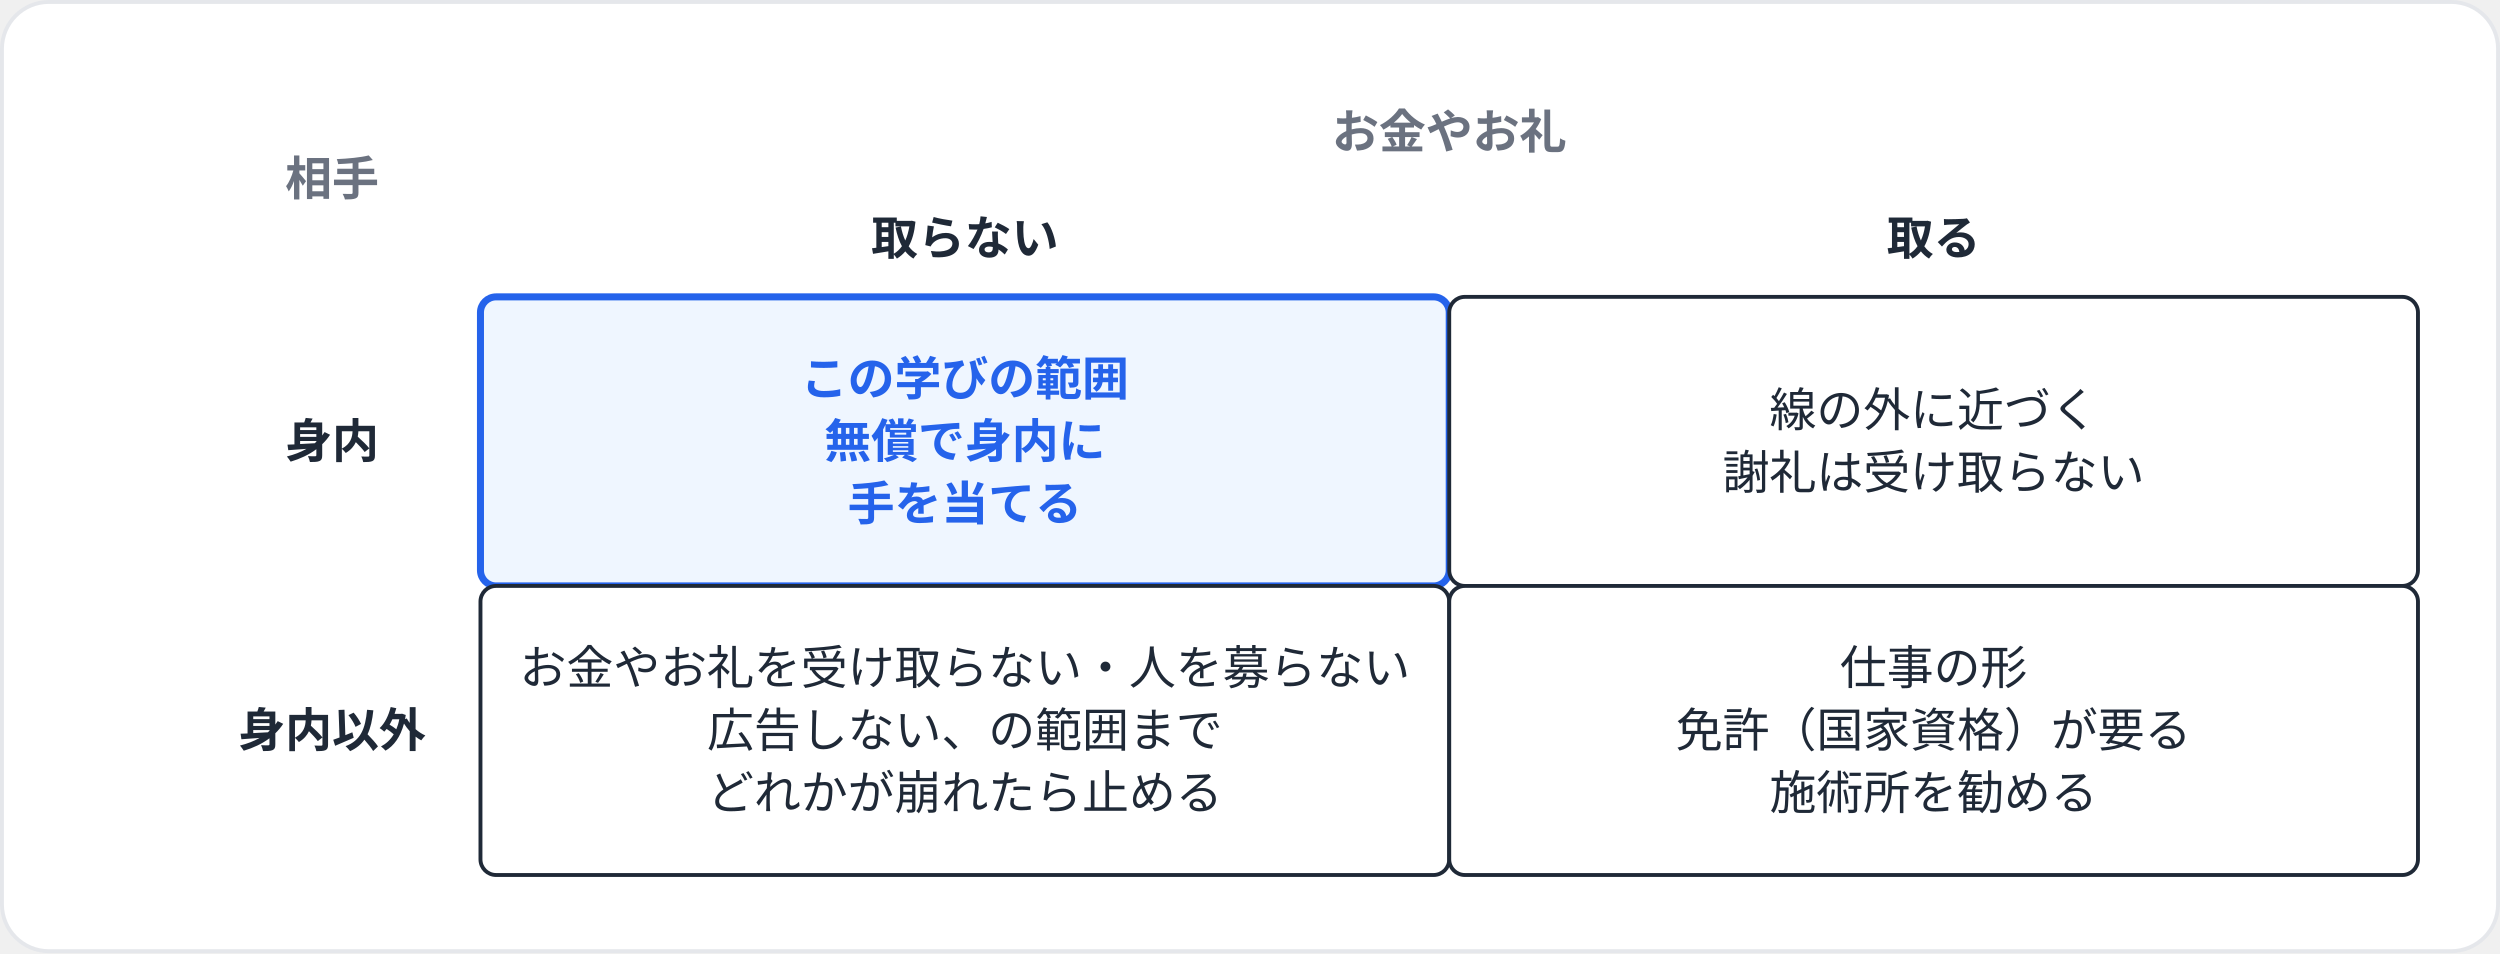
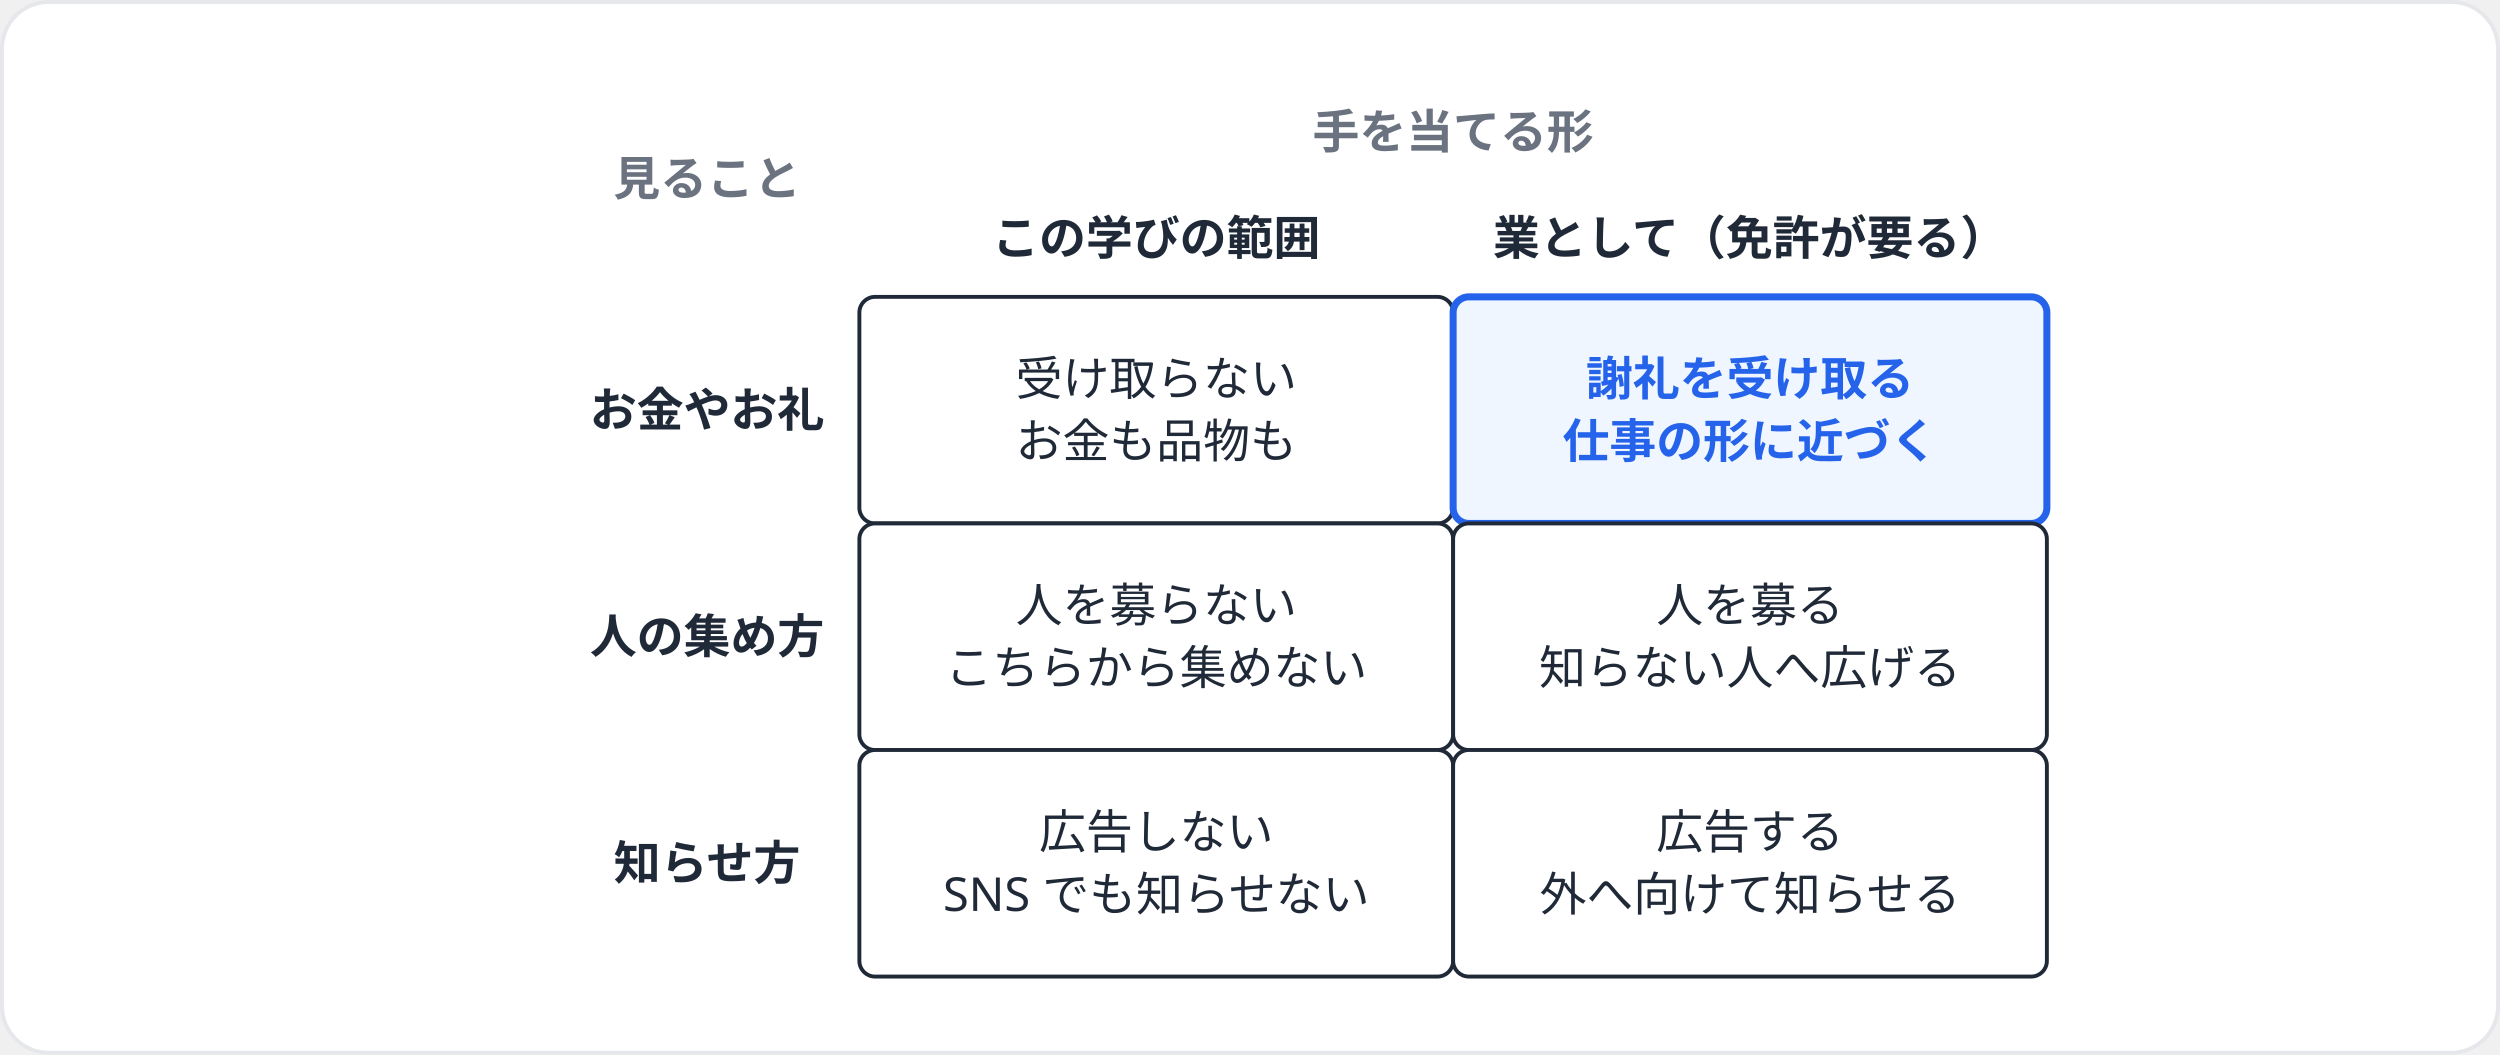
- <svg xmlns="http://www.w3.org/2000/svg" width="640" height="244" viewBox="0 0 640 244">
-   <rect x="0.5" y="0.5" width="639" height="243" rx="12" fill="#ffffff" stroke="#e5e7eb" stroke-width="1" />
-   <g transform="translate(21 20)">
-     <text x="350" y="18" font-family="Hiragino Sans, Hiragino Kaku Gothic ProN, Noto Sans JP, Yu Gothic, Meiryo, sans-serif" font-size="12" fill="#6b7280" text-anchor="middle" font-weight="600">お金やお礼</text>
-     <text x="64" y="30" font-family="Hiragino Sans, Hiragino Kaku Gothic ProN, Noto Sans JP, Yu Gothic, Meiryo, sans-serif" font-size="12" fill="#6b7280" text-anchor="middle" font-weight="600">相手</text>
-     <text x="226" y="45.2" font-family="Hiragino Sans, Hiragino Kaku Gothic ProN, Noto Sans JP, Yu Gothic, Meiryo, sans-serif" font-size="12" fill="#1f2937" text-anchor="middle" font-weight="600">取らない</text>
-     <text x="474" y="45.2" font-family="Hiragino Sans, Hiragino Kaku Gothic ProN, Noto Sans JP, Yu Gothic, Meiryo, sans-serif" font-size="12" fill="#1f2937" text-anchor="middle" font-weight="600">取る</text>
-     <text x="64" y="97.2" font-family="Hiragino Sans, Hiragino Kaku Gothic ProN, Noto Sans JP, Yu Gothic, Meiryo, sans-serif" font-size="12" fill="#1f2937" text-anchor="middle" font-weight="600">身内</text>
-     <text x="64" y="171.2" font-family="Hiragino Sans, Hiragino Kaku Gothic ProN, Noto Sans JP, Yu Gothic, Meiryo, sans-serif" font-size="12" fill="#1f2937" text-anchor="middle" font-weight="600">身内以外</text>
-     <rect x="102" y="56" width="248" height="74" rx="4" fill="#eff6ff" stroke="#2563eb" stroke-width="1.8" />
-     <text x="226" y="81.2" font-family="Hiragino Sans, Hiragino Kaku Gothic ProN, Noto Sans JP, Yu Gothic, Meiryo, sans-serif" font-size="12" fill="#2563eb" text-anchor="middle" font-weight="600">この学びの範囲</text>
-     <text x="226" y="97.2" font-family="Hiragino Sans, Hiragino Kaku Gothic ProN, Noto Sans JP, Yu Gothic, Meiryo, sans-serif" font-size="12" fill="#2563eb" text-anchor="middle" font-weight="600">無償で身内に</text>
-     <text x="226" y="113.2" font-family="Hiragino Sans, Hiragino Kaku Gothic ProN, Noto Sans JP, Yu Gothic, Meiryo, sans-serif" font-size="12" fill="#2563eb" text-anchor="middle" font-weight="600">手を当てる</text>
-     <rect x="350" y="56" width="248" height="74" rx="4" fill="#ffffff" stroke="#1f2937" stroke-width="1" />
-     <text x="474" y="89.2" font-family="Hiragino Sans, Hiragino Kaku Gothic ProN, Noto Sans JP, Yu Gothic, Meiryo, sans-serif" font-size="12" fill="#1f2937" text-anchor="middle">線の外に近づく</text>
-     <text x="474" y="105.2" font-family="Hiragino Sans, Hiragino Kaku Gothic ProN, Noto Sans JP, Yu Gothic, Meiryo, sans-serif" font-size="12" fill="#1f2937" text-anchor="middle">謝礼は受け取らない</text>
-     <rect x="102" y="130" width="248" height="74" rx="4" fill="#ffffff" stroke="#1f2937" stroke-width="1" />
-     <text x="226" y="155.2" font-family="Hiragino Sans, Hiragino Kaku Gothic ProN, Noto Sans JP, Yu Gothic, Meiryo, sans-serif" font-size="12" fill="#1f2937" text-anchor="middle">お金やお礼を受け取らない・人を募らない</text>
-     <text x="226" y="171.2" font-family="Hiragino Sans, Hiragino Kaku Gothic ProN, Noto Sans JP, Yu Gothic, Meiryo, sans-serif" font-size="12" fill="#1f2937" text-anchor="middle">広告しない、の範囲まで</text>
-     <text x="226" y="187.2" font-family="Hiragino Sans, Hiragino Kaku Gothic ProN, Noto Sans JP, Yu Gothic, Meiryo, sans-serif" font-size="12" fill="#1f2937" text-anchor="middle">どれかが崩れたら止める</text>
-     <rect x="350" y="130" width="248" height="74" rx="4" fill="#ffffff" stroke="#1f2937" stroke-width="1" />
-     <text x="474" y="155.2" font-family="Hiragino Sans, Hiragino Kaku Gothic ProN, Noto Sans JP, Yu Gothic, Meiryo, sans-serif" font-size="12" fill="#1f2937" text-anchor="middle">仕事の形</text>
-     <text x="474" y="171.2" font-family="Hiragino Sans, Hiragino Kaku Gothic ProN, Noto Sans JP, Yu Gothic, Meiryo, sans-serif" font-size="12" fill="#1f2937" text-anchor="middle">免許（国家資格）が要る</text>
-     <text x="474" y="187.2" font-family="Hiragino Sans, Hiragino Kaku Gothic ProN, Noto Sans JP, Yu Gothic, Meiryo, sans-serif" font-size="12" fill="#1f2937" text-anchor="middle">施術所を勧める</text>
+ <svg xmlns="http://www.w3.org/2000/svg" width="640" height="270" viewBox="0 0 640 270">
+   <rect x="0.5" y="0.5" width="639" height="269" rx="12" fill="#ffffff" stroke="#e5e7eb" stroke-width="1" />
+   <g transform="translate(116 20)">
+     <text x="256" y="18" font-family="Hiragino Sans, Hiragino Kaku Gothic ProN, Noto Sans JP, Yu Gothic, Meiryo, sans-serif" font-size="12" fill="#6b7280" text-anchor="middle" font-weight="600">手を当てる形</text>
+     <text x="65" y="30" font-family="Hiragino Sans, Hiragino Kaku Gothic ProN, Noto Sans JP, Yu Gothic, Meiryo, sans-serif" font-size="12" fill="#6b7280" text-anchor="middle" font-weight="600">見ること</text>
+     <text x="180" y="45.2" font-family="Hiragino Sans, Hiragino Kaku Gothic ProN, Noto Sans JP, Yu Gothic, Meiryo, sans-serif" font-size="12" fill="#1f2937" text-anchor="middle" font-weight="600">この学びの範囲</text>
+     <text x="332" y="45.2" font-family="Hiragino Sans, Hiragino Kaku Gothic ProN, Noto Sans JP, Yu Gothic, Meiryo, sans-serif" font-size="12" fill="#1f2937" text-anchor="middle" font-weight="600">業として（免許が要る）</text>
+     <text x="65" y="89.2" font-family="Hiragino Sans, Hiragino Kaku Gothic ProN, Noto Sans JP, Yu Gothic, Meiryo, sans-serif" font-size="12" fill="#1f2937" text-anchor="middle" font-weight="600">お金やお礼</text>
+     <text x="65" y="147.2" font-family="Hiragino Sans, Hiragino Kaku Gothic ProN, Noto Sans JP, Yu Gothic, Meiryo, sans-serif" font-size="12" fill="#1f2937" text-anchor="middle" font-weight="600">人の集め方</text>
+     <text x="65" y="205.2" font-family="Hiragino Sans, Hiragino Kaku Gothic ProN, Noto Sans JP, Yu Gothic, Meiryo, sans-serif" font-size="12" fill="#1f2937" text-anchor="middle" font-weight="600">知らせ方</text>
+     <rect x="104" y="56" width="152" height="58" rx="4" fill="#ffffff" stroke="#1f2937" stroke-width="1" />
+     <text x="180" y="81.2" font-family="Hiragino Sans, Hiragino Kaku Gothic ProN, Noto Sans JP, Yu Gothic, Meiryo, sans-serif" font-size="12" fill="#1f2937" text-anchor="middle">受け取らない</text>
+     <text x="180" y="97.2" font-family="Hiragino Sans, Hiragino Kaku Gothic ProN, Noto Sans JP, Yu Gothic, Meiryo, sans-serif" font-size="12" fill="#1f2937" text-anchor="middle">お金も品物も</text>
+     <rect x="256" y="56" width="152" height="58" rx="4" fill="#eff6ff" stroke="#2563eb" stroke-width="1.8" />
+     <text x="332" y="81.2" font-family="Hiragino Sans, Hiragino Kaku Gothic ProN, Noto Sans JP, Yu Gothic, Meiryo, sans-serif" font-size="12" fill="#2563eb" text-anchor="middle" font-weight="600">謝礼を受け取る</text>
+     <text x="332" y="97.2" font-family="Hiragino Sans, Hiragino Kaku Gothic ProN, Noto Sans JP, Yu Gothic, Meiryo, sans-serif" font-size="12" fill="#2563eb" text-anchor="middle" font-weight="600">仕事の形に近づく</text>
+     <rect x="104" y="114" width="152" height="58" rx="4" fill="#ffffff" stroke="#1f2937" stroke-width="1" />
+     <text x="180" y="139.2" font-family="Hiragino Sans, Hiragino Kaku Gothic ProN, Noto Sans JP, Yu Gothic, Meiryo, sans-serif" font-size="12" fill="#1f2937" text-anchor="middle">人を募らない</text>
+     <text x="180" y="155.2" font-family="Hiragino Sans, Hiragino Kaku Gothic ProN, Noto Sans JP, Yu Gothic, Meiryo, sans-serif" font-size="12" fill="#1f2937" text-anchor="middle">こちらから集めない</text>
+     <rect x="256" y="114" width="152" height="58" rx="4" fill="#ffffff" stroke="#1f2937" stroke-width="1" />
+     <text x="332" y="139.2" font-family="Hiragino Sans, Hiragino Kaku Gothic ProN, Noto Sans JP, Yu Gothic, Meiryo, sans-serif" font-size="12" fill="#1f2937" text-anchor="middle">人を募る</text>
+     <text x="332" y="155.2" font-family="Hiragino Sans, Hiragino Kaku Gothic ProN, Noto Sans JP, Yu Gothic, Meiryo, sans-serif" font-size="12" fill="#1f2937" text-anchor="middle">知らない人へ広げる</text>
+     <rect x="104" y="172" width="152" height="58" rx="4" fill="#ffffff" stroke="#1f2937" stroke-width="1" />
+     <text x="180" y="197.2" font-family="Hiragino Sans, Hiragino Kaku Gothic ProN, Noto Sans JP, Yu Gothic, Meiryo, sans-serif" font-size="12" fill="#1f2937" text-anchor="middle">広告しない</text>
+     <text x="180" y="213.2" font-family="Hiragino Sans, Hiragino Kaku Gothic ProN, Noto Sans JP, Yu Gothic, Meiryo, sans-serif" font-size="12" fill="#1f2937" text-anchor="middle">SNS でも知らせない</text>
+     <rect x="256" y="172" width="152" height="58" rx="4" fill="#ffffff" stroke="#1f2937" stroke-width="1" />
+     <text x="332" y="197.2" font-family="Hiragino Sans, Hiragino Kaku Gothic ProN, Noto Sans JP, Yu Gothic, Meiryo, sans-serif" font-size="12" fill="#1f2937" text-anchor="middle">広告する</text>
+     <text x="332" y="213.2" font-family="Hiragino Sans, Hiragino Kaku Gothic ProN, Noto Sans JP, Yu Gothic, Meiryo, sans-serif" font-size="12" fill="#1f2937" text-anchor="middle">外へ向けて知らせる</text>
  </g>
</svg>
